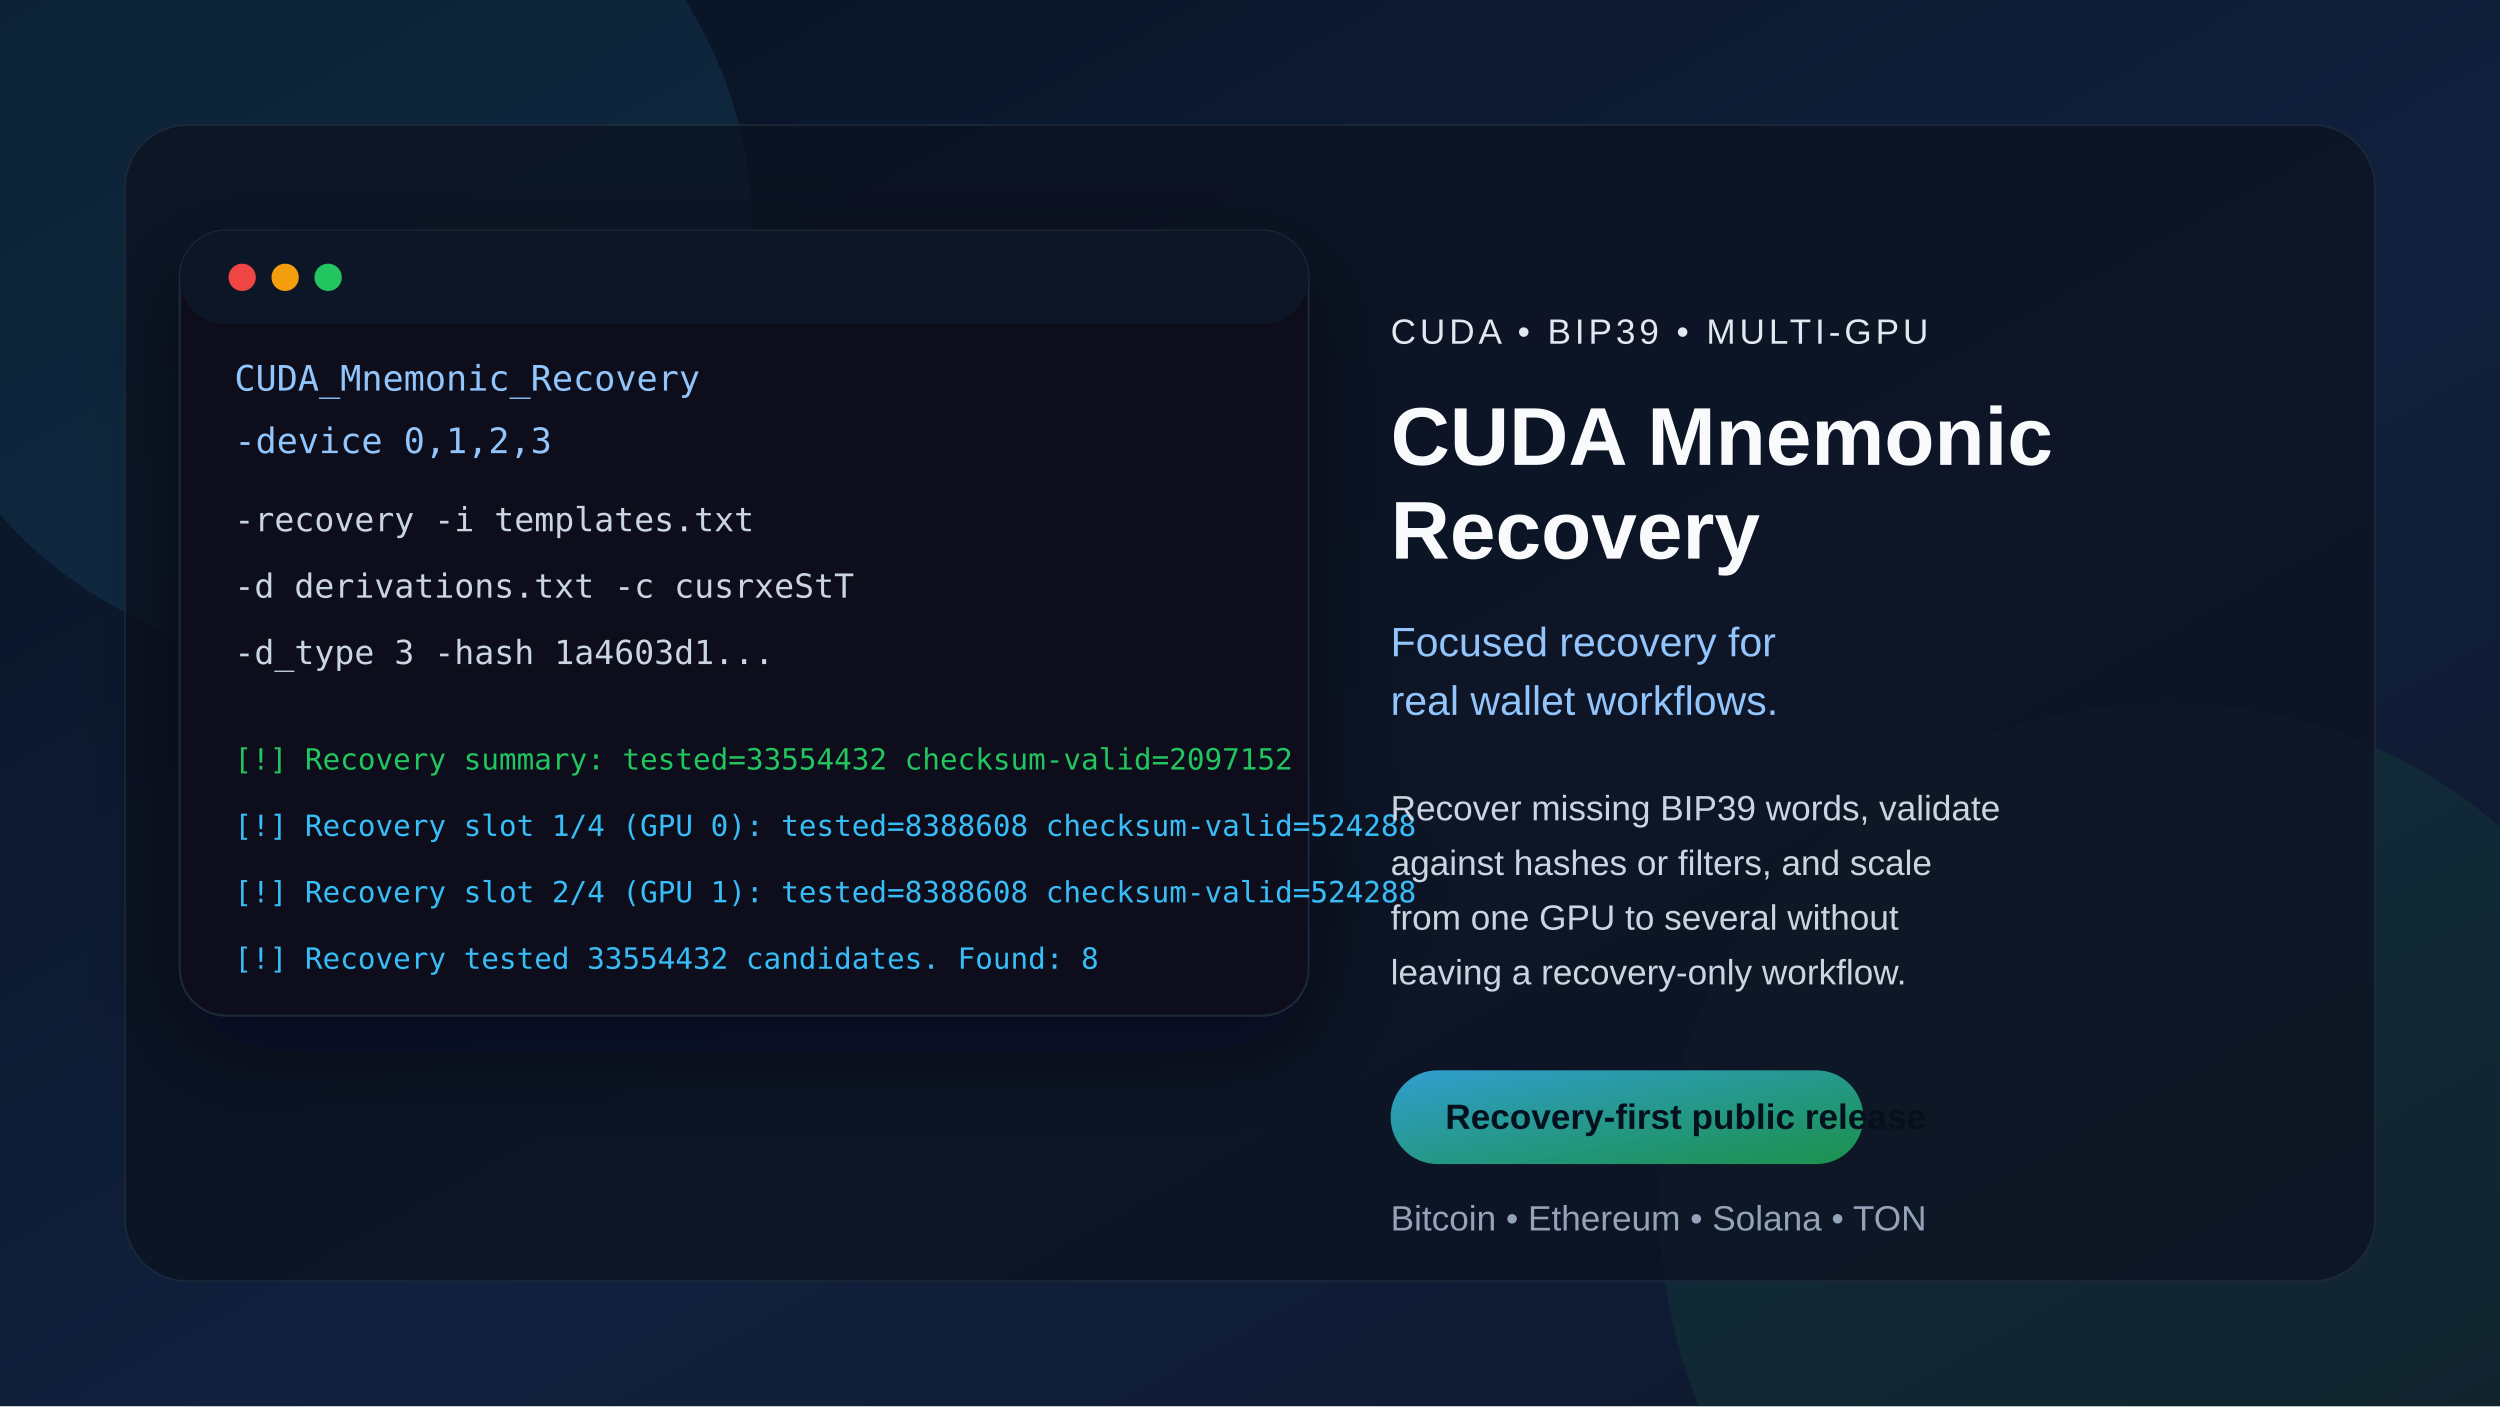
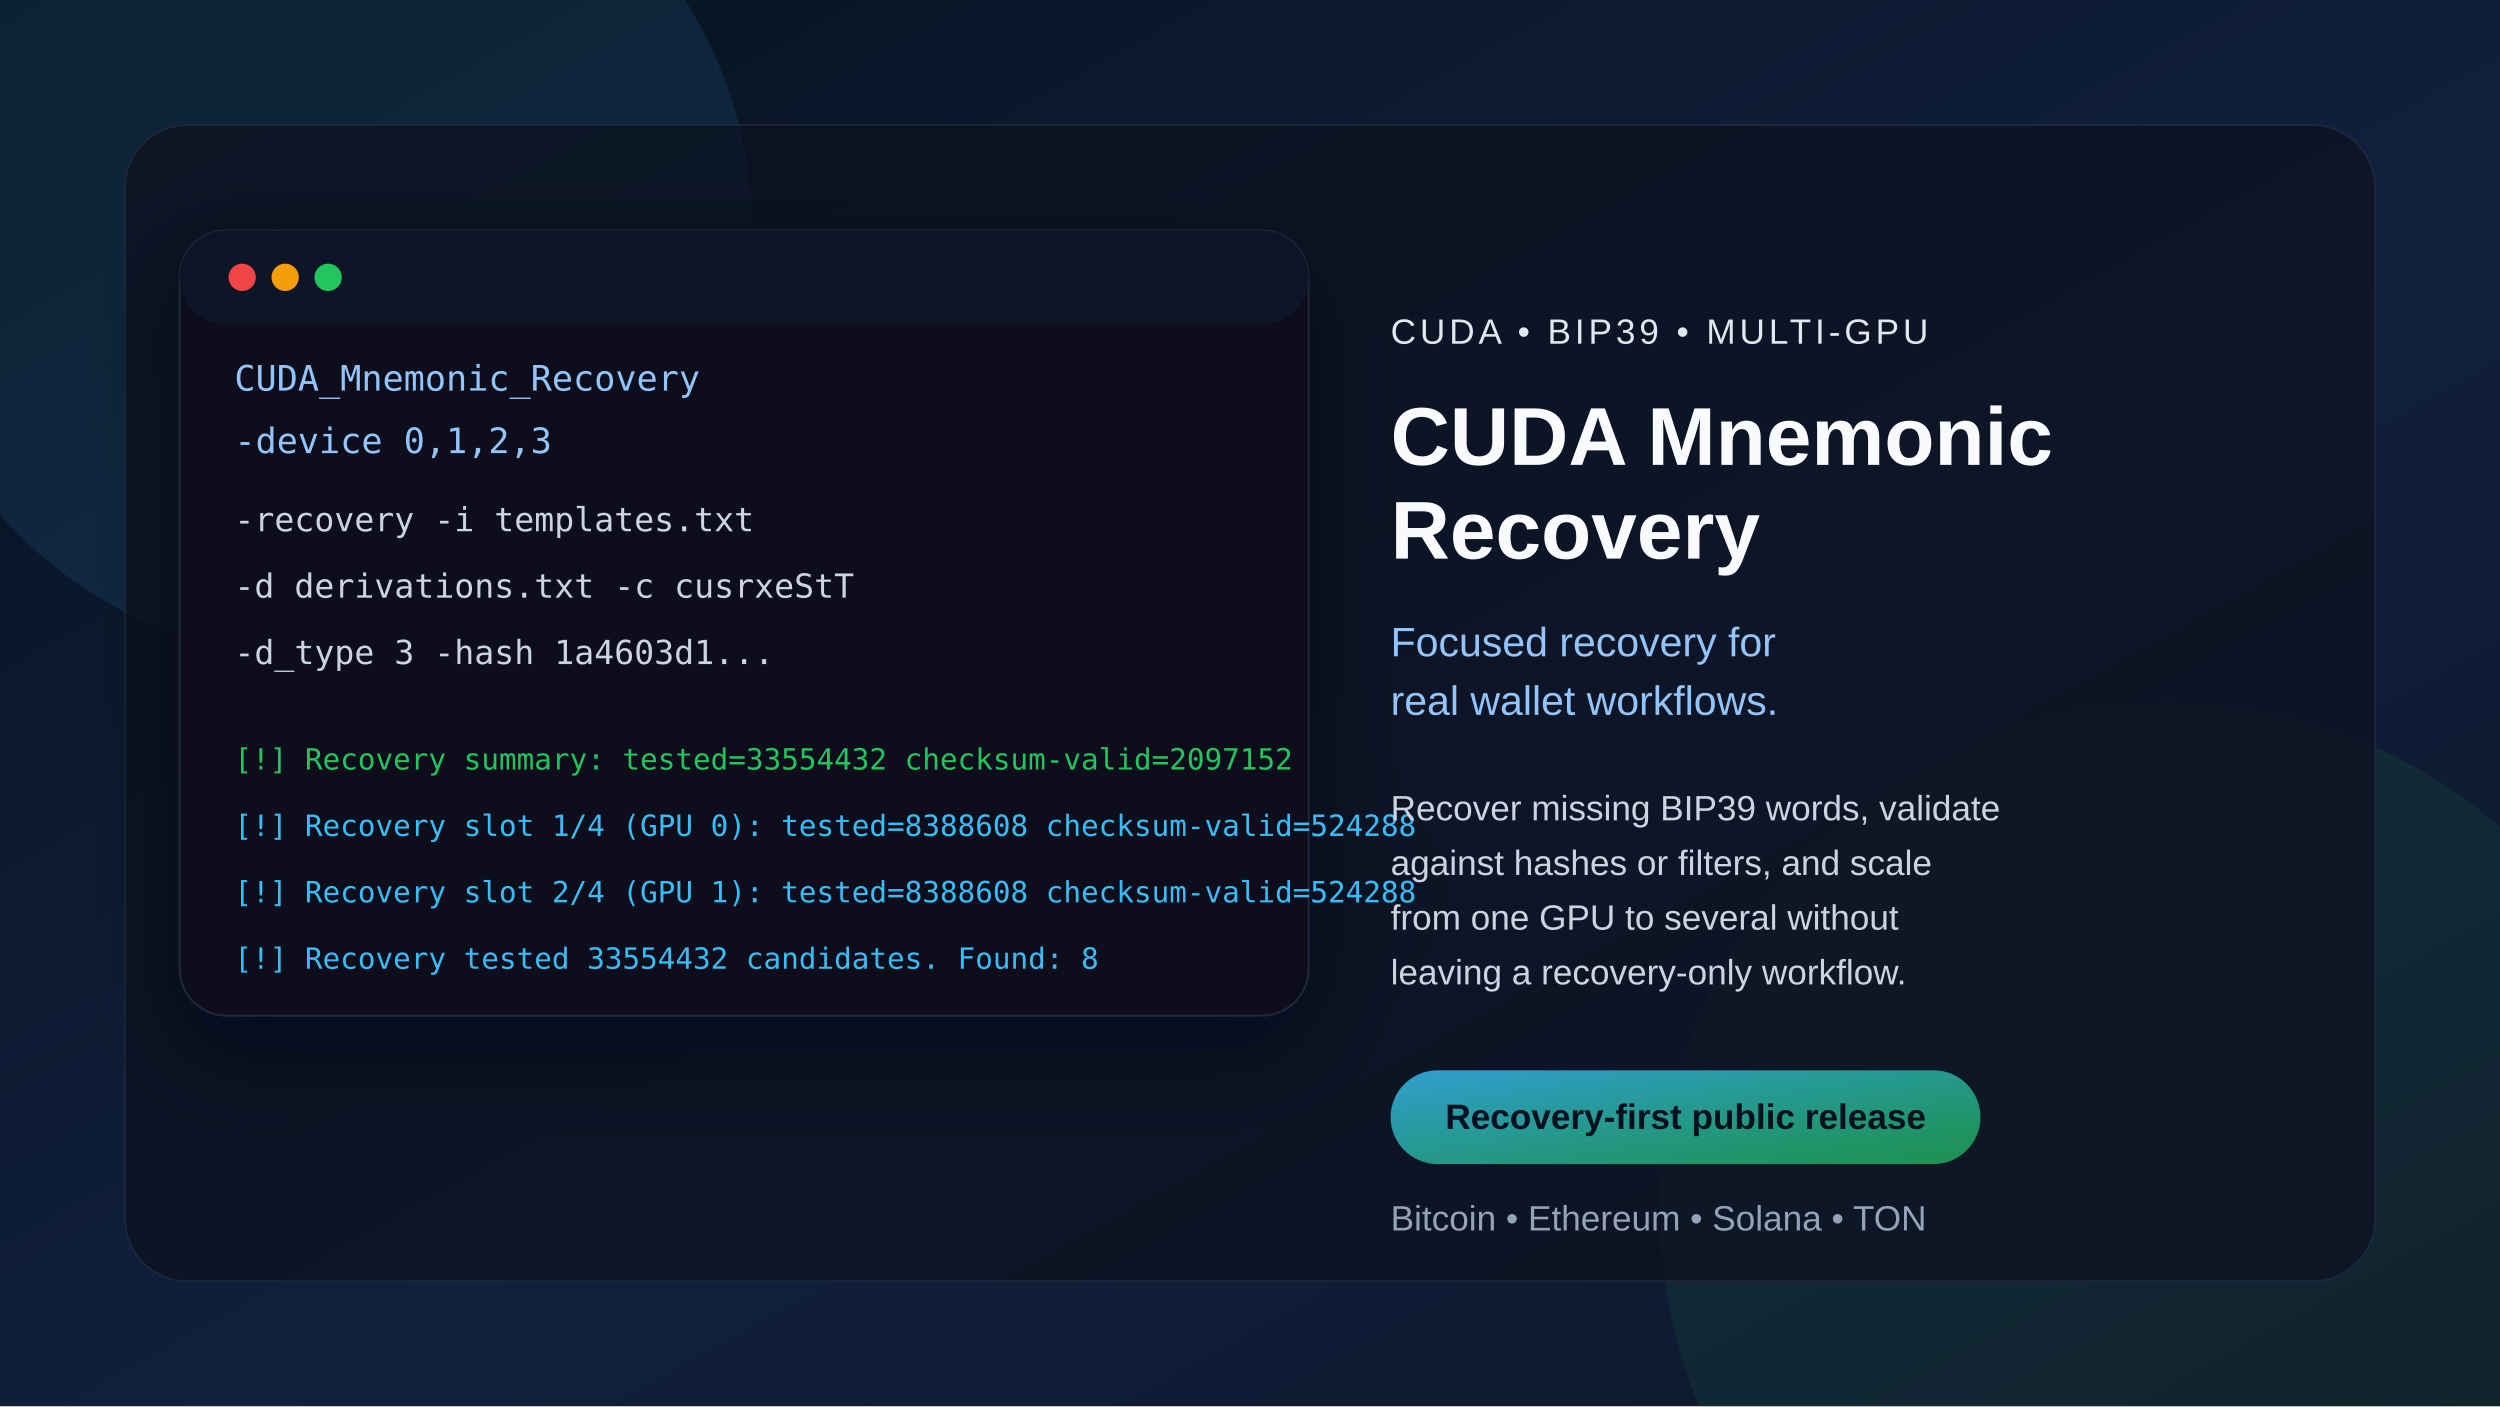
<svg xmlns="http://www.w3.org/2000/svg" width="1280" height="720" viewBox="0 0 1280 720" role="img" aria-labelledby="title desc">
  <defs>
    <linearGradient id="bg" x1="0" y1="0" x2="1" y2="1">
      <stop offset="0%" stop-color="#08111f" />
      <stop offset="55%" stop-color="#10203d" />
      <stop offset="100%" stop-color="#0f172a" />
    </linearGradient>
    <linearGradient id="panelGlow" x1="0" y1="0" x2="1" y2="1">
      <stop offset="0%" stop-color="#38bdf8" stop-opacity="0.82" />
      <stop offset="100%" stop-color="#22c55e" stop-opacity="0.70" />
    </linearGradient>
    <filter id="shadow" x="-20%" y="-20%" width="140%" height="140%">
      <feDropShadow dx="0" dy="18" stdDeviation="24" flood-color="#020617" flood-opacity="0.55" />
    </filter>
  </defs>
  <rect width="1280" height="720" fill="url(#bg)" />
  <circle cx="165" cy="118" r="220" fill="#38bdf8" opacity="0.10" />
  <circle cx="1110" cy="620" r="260" fill="#22c55e" opacity="0.08" />
  <rect x="64" y="64" width="1152" height="592" rx="32" fill="#0b1220" opacity="0.78" stroke="#1e293b" />
  <g filter="url(#shadow)">
    <rect x="92" y="118" width="578" height="402" rx="24" fill="#0a0f1a" stroke="#1f2937" />
    <rect x="92" y="118" width="578" height="48" rx="24" fill="#111827" />
    <circle cx="124" cy="142" r="7" fill="#ef4444" />
    <circle cx="146" cy="142" r="7" fill="#f59e0b" />
    <circle cx="168" cy="142" r="7" fill="#22c55e" />
    <text x="120" y="200" fill="#93c5fd" font-family="JetBrains Mono, Consolas, monospace" font-size="18">CUDA_Mnemonic_Recovery</text>
    <text x="120" y="232" fill="#93c5fd" font-family="JetBrains Mono, Consolas, monospace" font-size="18">-device 0,1,2,3</text>
    <text x="120" y="272" fill="#cbd5e1" font-family="JetBrains Mono, Consolas, monospace" font-size="17">-recovery -i templates.txt</text>
    <text x="120" y="306" fill="#cbd5e1" font-family="JetBrains Mono, Consolas, monospace" font-size="17">-d derivations.txt -c cusrxeStT</text>
    <text x="120" y="340" fill="#cbd5e1" font-family="JetBrains Mono, Consolas, monospace" font-size="17">-d_type 3 -hash 1a4603d1...</text>
    <text x="120" y="394" fill="#22c55e" font-family="JetBrains Mono, Consolas, monospace" font-size="15">[!] Recovery summary: tested=33554432 checksum-valid=2097152</text>
    <text x="120" y="428" fill="#38bdf8" font-family="JetBrains Mono, Consolas, monospace" font-size="15">[!] Recovery slot 1/4 (GPU 0): tested=8388608 checksum-valid=524288</text>
    <text x="120" y="462" fill="#38bdf8" font-family="JetBrains Mono, Consolas, monospace" font-size="15">[!] Recovery slot 2/4 (GPU 1): tested=8388608 checksum-valid=524288</text>
    <text x="120" y="496" fill="#38bdf8" font-family="JetBrains Mono, Consolas, monospace" font-size="15">[!] Recovery tested 33554432 candidates. Found: 8</text>
  </g>
  <g>
    <text x="712" y="176" fill="#e2e8f0" font-family="Segoe UI, Arial, sans-serif" font-size="18" letter-spacing="2">CUDA • BIP39 • MULTI-GPU</text>
    <text x="712" y="238" fill="#f8fafc" font-family="Segoe UI, Arial, sans-serif" font-size="42" font-weight="700">CUDA Mnemonic</text>
    <text x="712" y="286" fill="#f8fafc" font-family="Segoe UI, Arial, sans-serif" font-size="42" font-weight="700">Recovery</text>
    <text x="712" y="336" fill="#93c5fd" font-family="Segoe UI, Arial, sans-serif" font-size="21">Focused recovery for</text>
    <text x="712" y="366" fill="#93c5fd" font-family="Segoe UI, Arial, sans-serif" font-size="21">real wallet workflows.</text>
    <text x="712" y="420" fill="#cbd5e1" font-family="Segoe UI, Arial, sans-serif" font-size="18">Recover missing BIP39 words, validate</text>
    <text x="712" y="448" fill="#cbd5e1" font-family="Segoe UI, Arial, sans-serif" font-size="18">against hashes or filters, and scale</text>
    <text x="712" y="476" fill="#cbd5e1" font-family="Segoe UI, Arial, sans-serif" font-size="18">from one GPU to several without</text>
    <text x="712" y="504" fill="#cbd5e1" font-family="Segoe UI, Arial, sans-serif" font-size="18">leaving a recovery-only workflow.</text>
-     <rect x="712" y="548" width="242" height="48" rx="24" fill="url(#panelGlow)" />
+     <rect x="712" y="548" width="302" height="48" rx="24" fill="url(#panelGlow)" />
    <text x="740" y="578" fill="#04101d" font-family="Segoe UI, Arial, sans-serif" font-size="18" font-weight="700">Recovery-first public release</text>
    <text x="712" y="630" fill="#94a3b8" font-family="Segoe UI, Arial, sans-serif" font-size="18">Bitcoin • Ethereum • Solana • TON</text>
  </g>
</svg>
